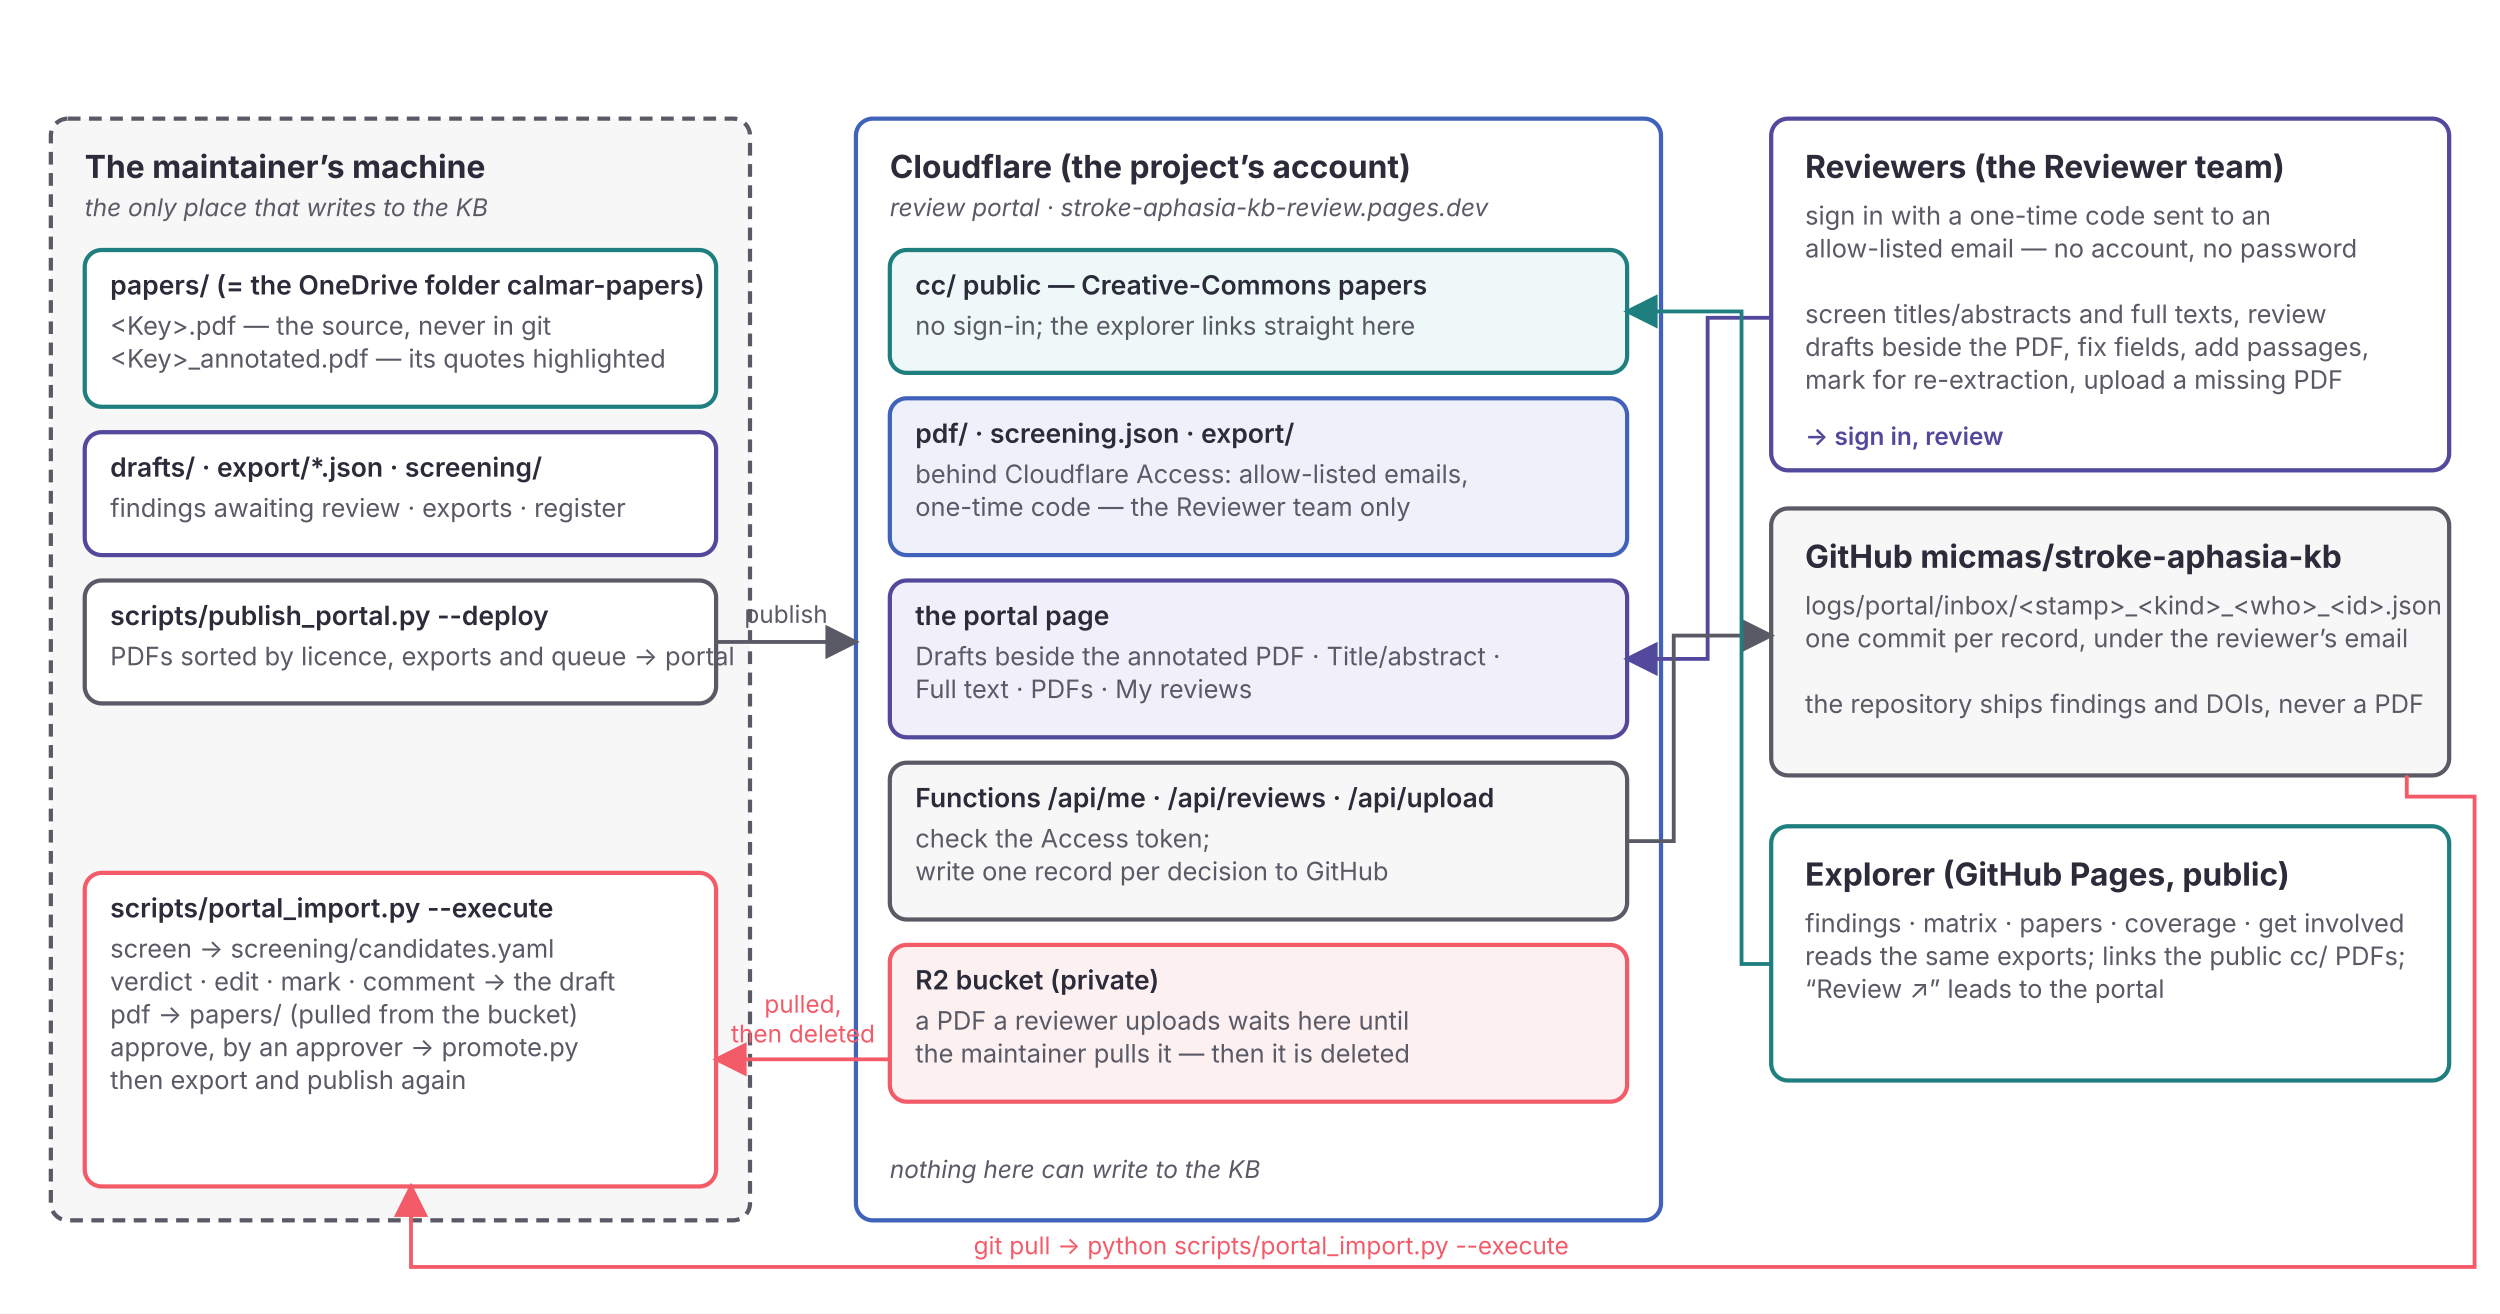
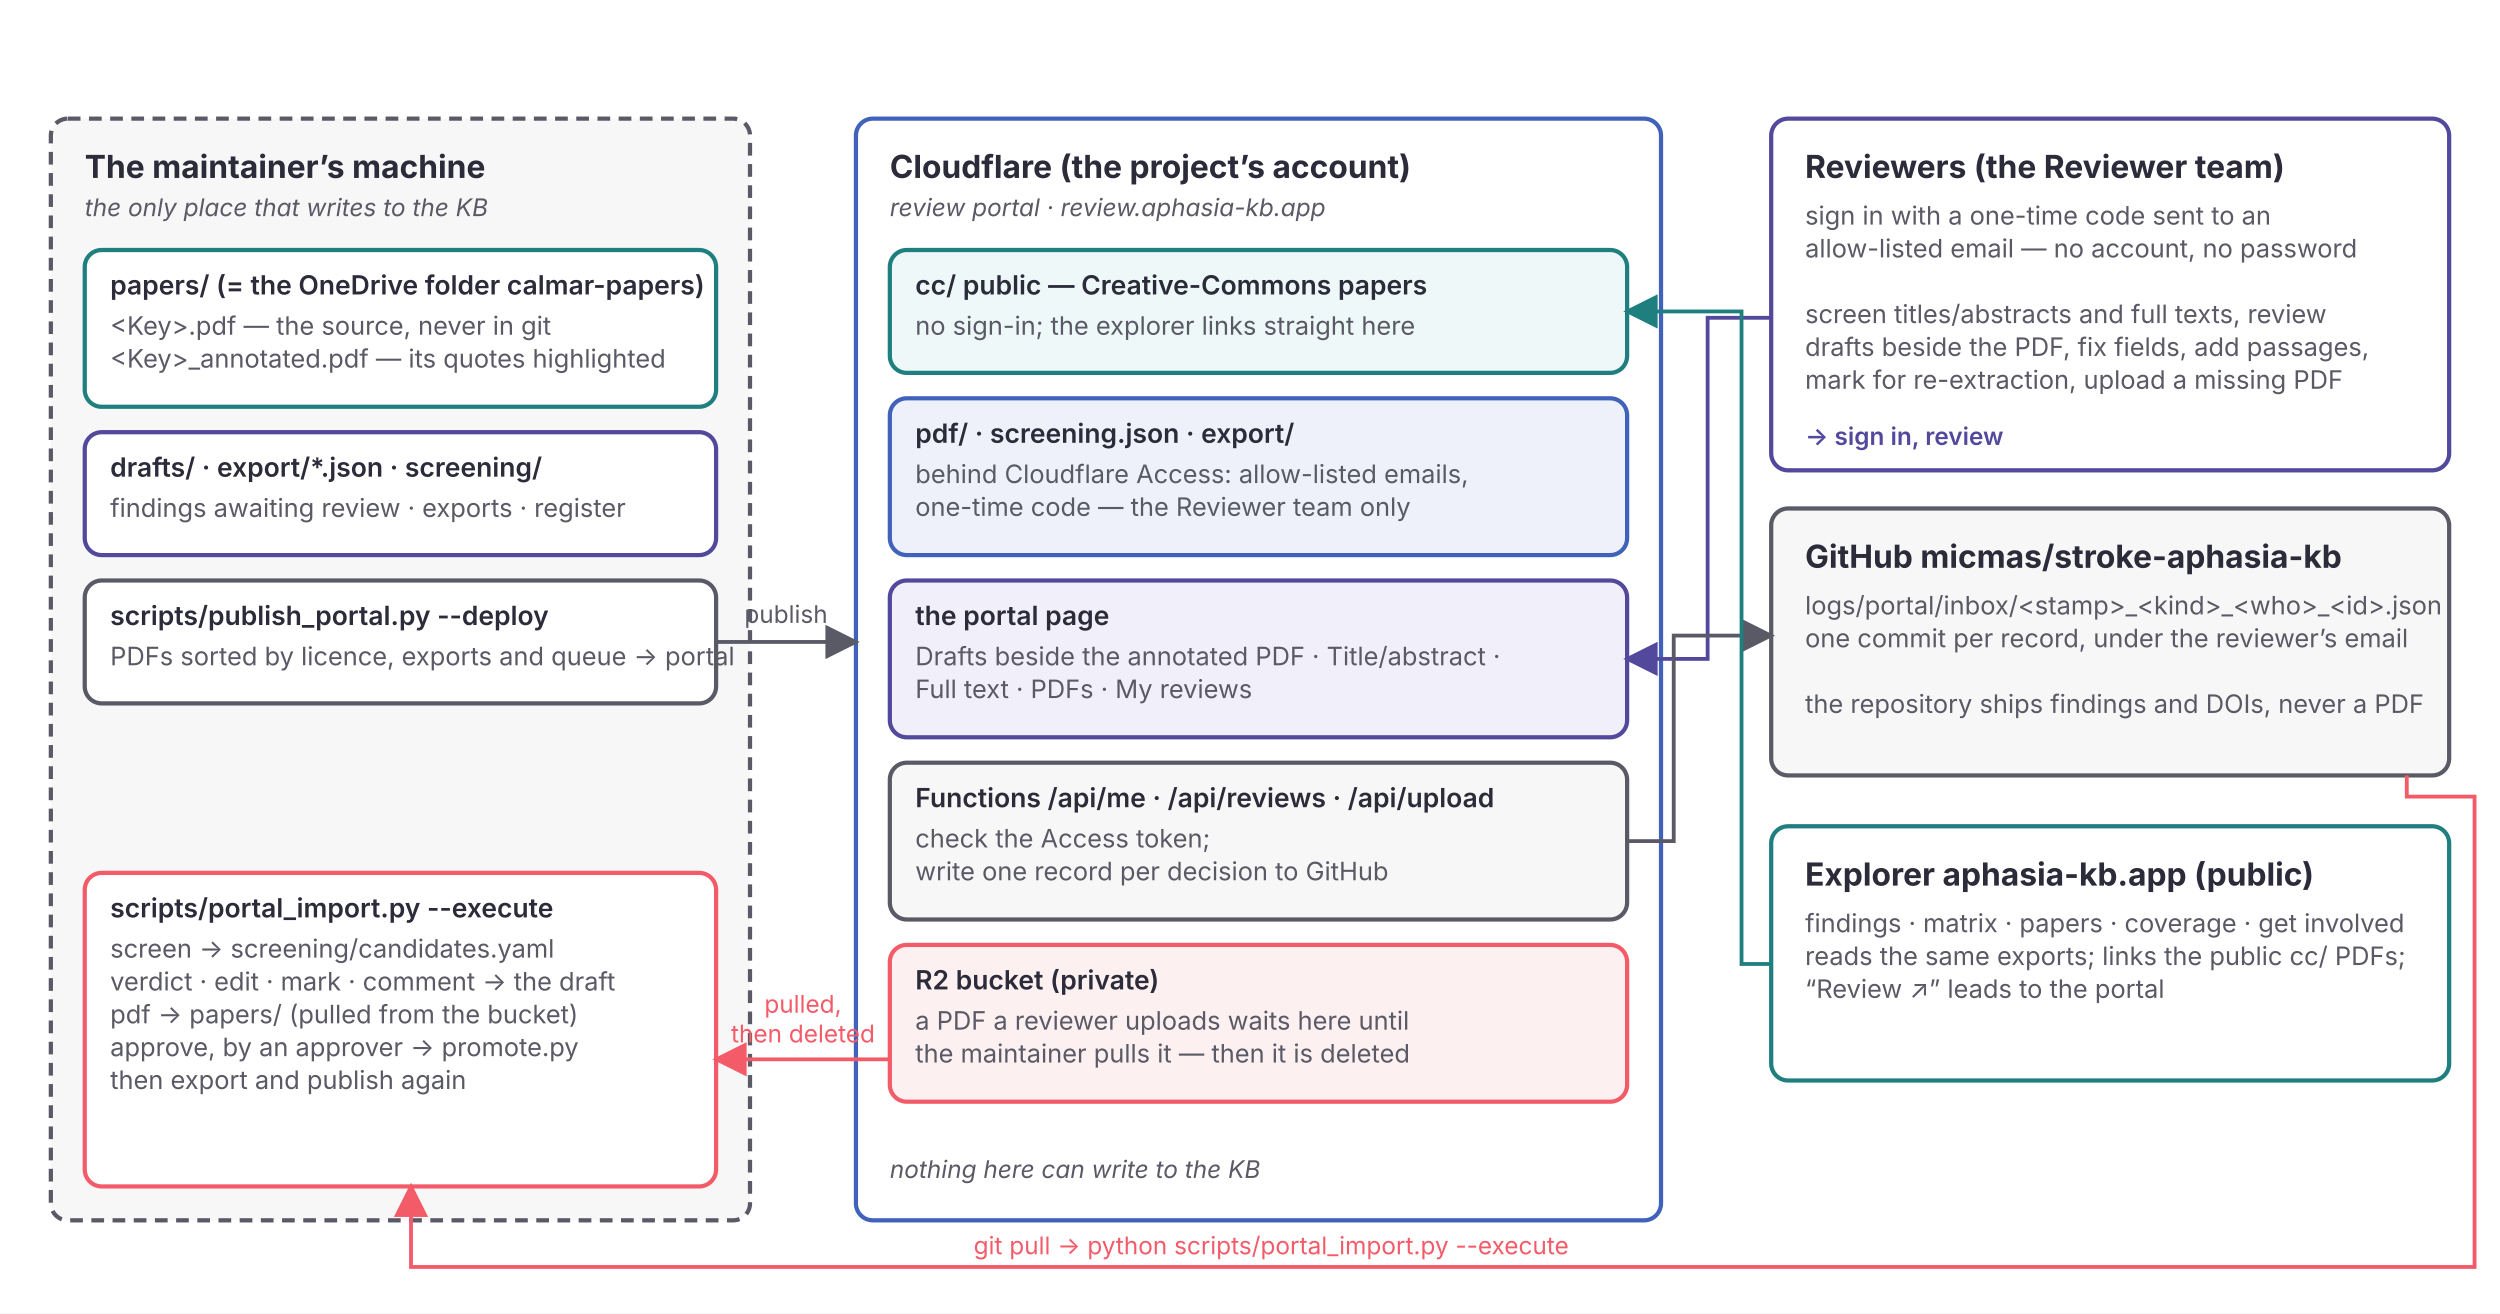
<svg xmlns="http://www.w3.org/2000/svg" viewBox="0 0 1180 620" width="1180" height="620" font-family="Inter, Helvetica Neue, Arial, sans-serif" role="img" aria-labelledby="t d">
  <rect width="1180" height="620" fill="#fff" />
  <defs>
    <marker id="ah-5a5a66" markerWidth="9" markerHeight="9" refX="8" refY="4.5" orient="auto">
      <path d="M0,0 L9,4.5 L0,9 z" fill="#5a5a66" />
    </marker>
    <marker id="ah-52489c" markerWidth="9" markerHeight="9" refX="8" refY="4.5" orient="auto">
      <path d="M0,0 L9,4.5 L0,9 z" fill="#52489c" />
    </marker>
    <marker id="ah-4062bb" markerWidth="9" markerHeight="9" refX="8" refY="4.5" orient="auto">
      <path d="M0,0 L9,4.5 L0,9 z" fill="#4062bb" />
    </marker>
    <marker id="ah-f45b69" markerWidth="9" markerHeight="9" refX="8" refY="4.5" orient="auto">
      <path d="M0,0 L9,4.5 L0,9 z" fill="#f45b69" />
    </marker>
    <marker id="ah-1f7f7f" markerWidth="9" markerHeight="9" refX="8" refY="4.5" orient="auto">
      <path d="M0,0 L9,4.5 L0,9 z" fill="#1f7f7f" />
    </marker>
  </defs>
  <rect x="24" y="56" width="330" height="520" rx="8" fill="#f7f7f7" stroke="#5a5a66" stroke-width="2" stroke-dasharray="6 4" />
  <text x="40" y="84" font-size="15" fill="#2b2b3a" font-weight="700" text-anchor="start">The maintainer’s machine</text>
  <text x="40" y="102" font-size="11.5" fill="#5a5a66" font-weight="normal" text-anchor="start" font-style="italic">the only place that writes to the KB</text>
  <rect x="40" y="118" width="298" height="74" rx="8" fill="#fff" stroke="#1f7f7f" stroke-width="2" />
  <text x="52" y="139" font-size="12.5" fill="#2b2b3a" font-weight="600" text-anchor="start">papers/   (= the OneDrive folder calmar-papers)</text>
  <text x="52" y="158.0" font-size="12" fill="#5a5a66" font-weight="normal" text-anchor="start">&lt;Key&gt;.pdf — the source, never in git</text>
  <text x="52" y="173.5" font-size="12" fill="#5a5a66" font-weight="normal" text-anchor="start">&lt;Key&gt;_annotated.pdf — its quotes highlighted</text>
  <rect x="40" y="204" width="298" height="58" rx="8" fill="#fff" stroke="#52489c" stroke-width="2" />
  <text x="52" y="225" font-size="12.5" fill="#2b2b3a" font-weight="600" text-anchor="start">drafts/ · export/*.json · screening/</text>
  <text x="52" y="244.0" font-size="12" fill="#5a5a66" font-weight="normal" text-anchor="start">findings awaiting review · exports · register</text>
  <rect x="40" y="274" width="298" height="58" rx="8" fill="#fff" stroke="#5a5a66" stroke-width="2" />
  <text x="52" y="295" font-size="12.5" fill="#2b2b3a" font-weight="600" text-anchor="start">scripts/publish_portal.py --deploy</text>
  <text x="52" y="314.0" font-size="12" fill="#5a5a66" font-weight="normal" text-anchor="start">PDFs sorted by licence, exports and queue → portal</text>
  <rect x="40" y="412" width="298" height="148" rx="8" fill="#fff" stroke="#f45b69" stroke-width="2" />
  <text x="52" y="433" font-size="12.5" fill="#2b2b3a" font-weight="600" text-anchor="start">scripts/portal_import.py --execute</text>
  <text x="52" y="452.0" font-size="12" fill="#5a5a66" font-weight="normal" text-anchor="start">screen → screening/candidates.yaml</text>
  <text x="52" y="467.5" font-size="12" fill="#5a5a66" font-weight="normal" text-anchor="start">verdict · edit · mark · comment → the draft</text>
  <text x="52" y="483.0" font-size="12" fill="#5a5a66" font-weight="normal" text-anchor="start">pdf → papers/  (pulled from the bucket)</text>
  <text x="52" y="498.5" font-size="12" fill="#5a5a66" font-weight="normal" text-anchor="start">approve, by an approver → promote.py</text>
  <text x="52" y="514.0" font-size="12" fill="#5a5a66" font-weight="normal" text-anchor="start">then export and publish again</text>
  <rect x="404" y="56" width="380" height="520" rx="8" fill="#fff" stroke="#4062bb" stroke-width="2" />
  <text x="420" y="84" font-size="15" fill="#2b2b3a" font-weight="700" text-anchor="start">Cloudflare  (the project’s account)</text>
-   <text x="420" y="102" font-size="11.5" fill="#5a5a66" font-weight="normal" text-anchor="start" font-style="italic">review portal · stroke-aphasia-kb-review.pages.dev</text>
+   <text x="420" y="102" font-size="11.5" fill="#5a5a66" font-weight="normal" text-anchor="start" font-style="italic">review portal · review.aphasia-kb.app</text>
  <rect x="420" y="118" width="348" height="58" rx="8" fill="#eef8f8" stroke="#1f7f7f" stroke-width="2" />
  <text x="432" y="139" font-size="12.5" fill="#2b2b3a" font-weight="600" text-anchor="start">cc/   public — Creative-Commons papers</text>
  <text x="432" y="158.0" font-size="12" fill="#5a5a66" font-weight="normal" text-anchor="start">no sign-in; the explorer links straight here</text>
  <rect x="420" y="188" width="348" height="74" rx="8" fill="#eef1fa" stroke="#4062bb" stroke-width="2" />
  <text x="432" y="209" font-size="12.5" fill="#2b2b3a" font-weight="600" text-anchor="start">pdf/ · screening.json · export/</text>
  <text x="432" y="228.0" font-size="12" fill="#5a5a66" font-weight="normal" text-anchor="start">behind Cloudflare Access: allow-listed emails,</text>
  <text x="432" y="243.5" font-size="12" fill="#5a5a66" font-weight="normal" text-anchor="start">one-time code — the Reviewer team only</text>
  <rect x="420" y="274" width="348" height="74" rx="8" fill="#f1effa" stroke="#52489c" stroke-width="2" />
  <text x="432" y="295" font-size="12.5" fill="#2b2b3a" font-weight="600" text-anchor="start">the portal page</text>
  <text x="432" y="314.0" font-size="12" fill="#5a5a66" font-weight="normal" text-anchor="start">Drafts beside the annotated PDF · Title/abstract ·</text>
  <text x="432" y="329.5" font-size="12" fill="#5a5a66" font-weight="normal" text-anchor="start">Full text · PDFs · My reviews</text>
  <rect x="420" y="360" width="348" height="74" rx="8" fill="#f7f7f7" stroke="#5a5a66" stroke-width="2" />
  <text x="432" y="381" font-size="12.5" fill="#2b2b3a" font-weight="600" text-anchor="start">Functions   /api/me · /api/reviews · /api/upload</text>
  <text x="432" y="400.0" font-size="12" fill="#5a5a66" font-weight="normal" text-anchor="start">check the Access token;</text>
  <text x="432" y="415.5" font-size="12" fill="#5a5a66" font-weight="normal" text-anchor="start">write one record per decision to GitHub</text>
  <rect x="420" y="446" width="348" height="74" rx="8" fill="#fdf0f1" stroke="#f45b69" stroke-width="2" />
  <text x="432" y="467" font-size="12.5" fill="#2b2b3a" font-weight="600" text-anchor="start">R2 bucket   (private)</text>
  <text x="432" y="486.0" font-size="12" fill="#5a5a66" font-weight="normal" text-anchor="start">a PDF a reviewer uploads waits here until</text>
  <text x="432" y="501.5" font-size="12" fill="#5a5a66" font-weight="normal" text-anchor="start">the maintainer pulls it — then it is deleted</text>
  <text x="420" y="556" font-size="11.5" fill="#5a5a66" font-weight="normal" text-anchor="start" font-style="italic">nothing here can write to the KB</text>
  <rect x="836" y="56" width="320" height="166" rx="8" fill="#fff" stroke="#52489c" stroke-width="2" />
  <text x="852" y="84" font-size="15" fill="#2b2b3a" font-weight="700" text-anchor="start">Reviewers   (the Reviewer team)</text>
  <text x="852" y="106.0" font-size="12" fill="#5a5a66" font-weight="normal" text-anchor="start">sign in with a one-time code sent to an</text>
  <text x="852" y="121.5" font-size="12" fill="#5a5a66" font-weight="normal" text-anchor="start">allow-listed email — no account, no password</text>
  <text x="852" y="137.0" font-size="12" fill="#5a5a66" font-weight="normal" text-anchor="start" />
  <text x="852" y="152.5" font-size="12" fill="#5a5a66" font-weight="normal" text-anchor="start">screen titles/abstracts and full texts, review</text>
  <text x="852" y="168.0" font-size="12" fill="#5a5a66" font-weight="normal" text-anchor="start">drafts beside the PDF, fix fields, add passages,</text>
  <text x="852" y="183.5" font-size="12" fill="#5a5a66" font-weight="normal" text-anchor="start">mark for re-extraction, upload a missing PDF</text>
  <text x="852" y="210" font-size="11.5" fill="#52489c" font-weight="600" text-anchor="start">→ sign in, review</text>
  <rect x="836" y="240" width="320" height="126" rx="8" fill="#f7f7f7" stroke="#5a5a66" stroke-width="2" />
  <text x="852" y="268" font-size="15" fill="#2b2b3a" font-weight="700" text-anchor="start">GitHub   micmas/stroke-aphasia-kb</text>
  <text x="852" y="290.0" font-size="12" fill="#5a5a66" font-weight="normal" text-anchor="start">logs/portal/inbox/&lt;stamp&gt;_&lt;kind&gt;_&lt;who&gt;_&lt;id&gt;.json</text>
  <text x="852" y="305.5" font-size="12" fill="#5a5a66" font-weight="normal" text-anchor="start">one commit per record, under the reviewer’s email</text>
  <text x="852" y="321.0" font-size="12" fill="#5a5a66" font-weight="normal" text-anchor="start" />
  <text x="852" y="336.5" font-size="12" fill="#5a5a66" font-weight="normal" text-anchor="start">the repository ships findings and DOIs, never a PDF</text>
  <rect x="836" y="390" width="320" height="120" rx="8" fill="#fff" stroke="#1f7f7f" stroke-width="2" />
-   <text x="852" y="418" font-size="15" fill="#2b2b3a" font-weight="700" text-anchor="start">Explorer   (GitHub Pages, public)</text>
+   <text x="852" y="418" font-size="15" fill="#2b2b3a" font-weight="700" text-anchor="start">Explorer   aphasia-kb.app (public)</text>
  <text x="852" y="440.0" font-size="12" fill="#5a5a66" font-weight="normal" text-anchor="start">findings · matrix · papers · coverage · get involved</text>
  <text x="852" y="455.5" font-size="12" fill="#5a5a66" font-weight="normal" text-anchor="start">reads the same exports; links the public cc/ PDFs;</text>
  <text x="852" y="471.0" font-size="12" fill="#5a5a66" font-weight="normal" text-anchor="start">“Review ↗” leads to the portal</text>
  <path d="M338,303 L404,303" stroke="#5a5a66" stroke-width="1.8" fill="none" marker-end="url(#ah-5a5a66)" />
  <text x="371.0" y="294" font-size="11.5" fill="#5a5a66" font-weight="normal" text-anchor="middle">publish</text>
  <path d="M836,150 L806,150 L806,311 L768,311" stroke="#52489c" stroke-width="1.8" fill="none" marker-end="url(#ah-52489c)" />
  <path d="M768,397 L790,397 L790,300 L836,300" stroke="#5a5a66" stroke-width="1.8" fill="none" marker-end="url(#ah-5a5a66)" />
  <path d="M836,455 L822,455 L822,147 L768,147" stroke="#1f7f7f" stroke-width="1.8" fill="none" marker-end="url(#ah-1f7f7f)" />
  <path d="M1136,366 L1136,376 L1168,376 L1168,598 L194,598 L194,560" stroke="#f45b69" stroke-width="1.8" fill="none" marker-end="url(#ah-f45b69)" />
  <text x="600" y="592" font-size="11.5" fill="#f45b69" font-weight="normal" text-anchor="middle">git pull → python scripts/portal_import.py --execute</text>
  <path d="M420,500 L338,500" stroke="#f45b69" stroke-width="1.8" fill="none" marker-end="url(#ah-f45b69)" />
  <text x="379.0" y="478" font-size="11.5" fill="#f45b69" font-weight="normal" text-anchor="middle">pulled,</text>
  <text x="379.0" y="492" font-size="11.5" fill="#f45b69" font-weight="normal" text-anchor="middle">then deleted</text>
</svg>
